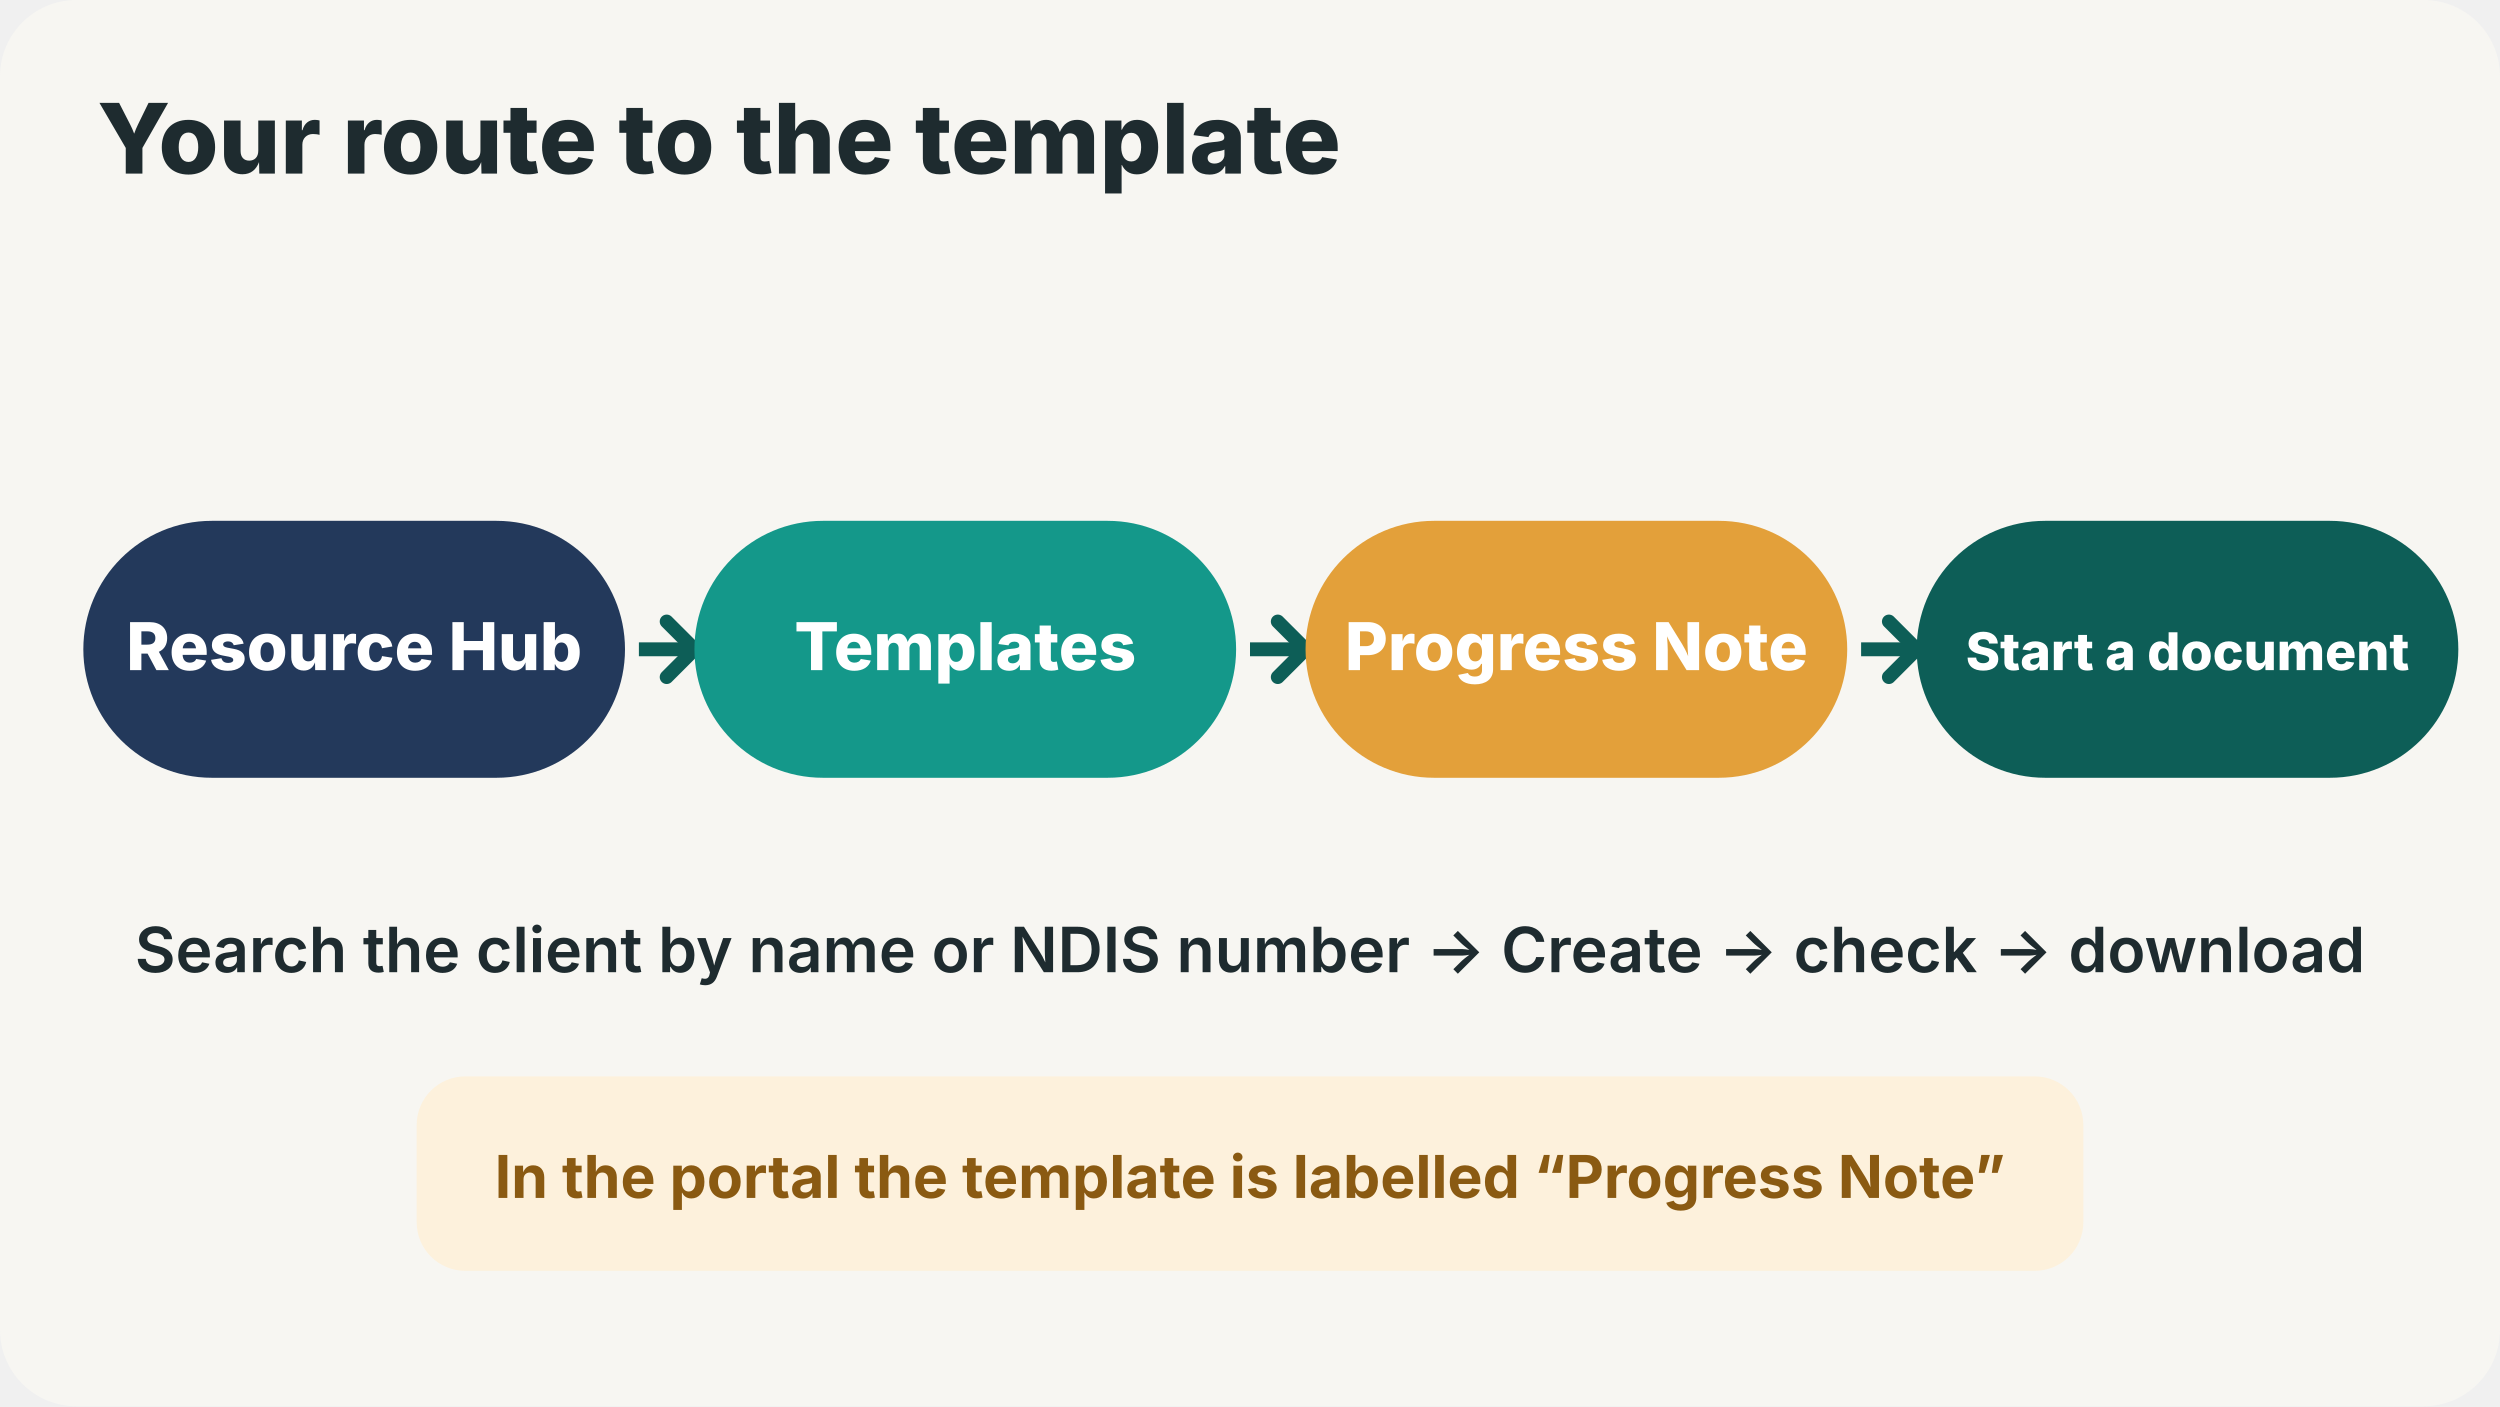
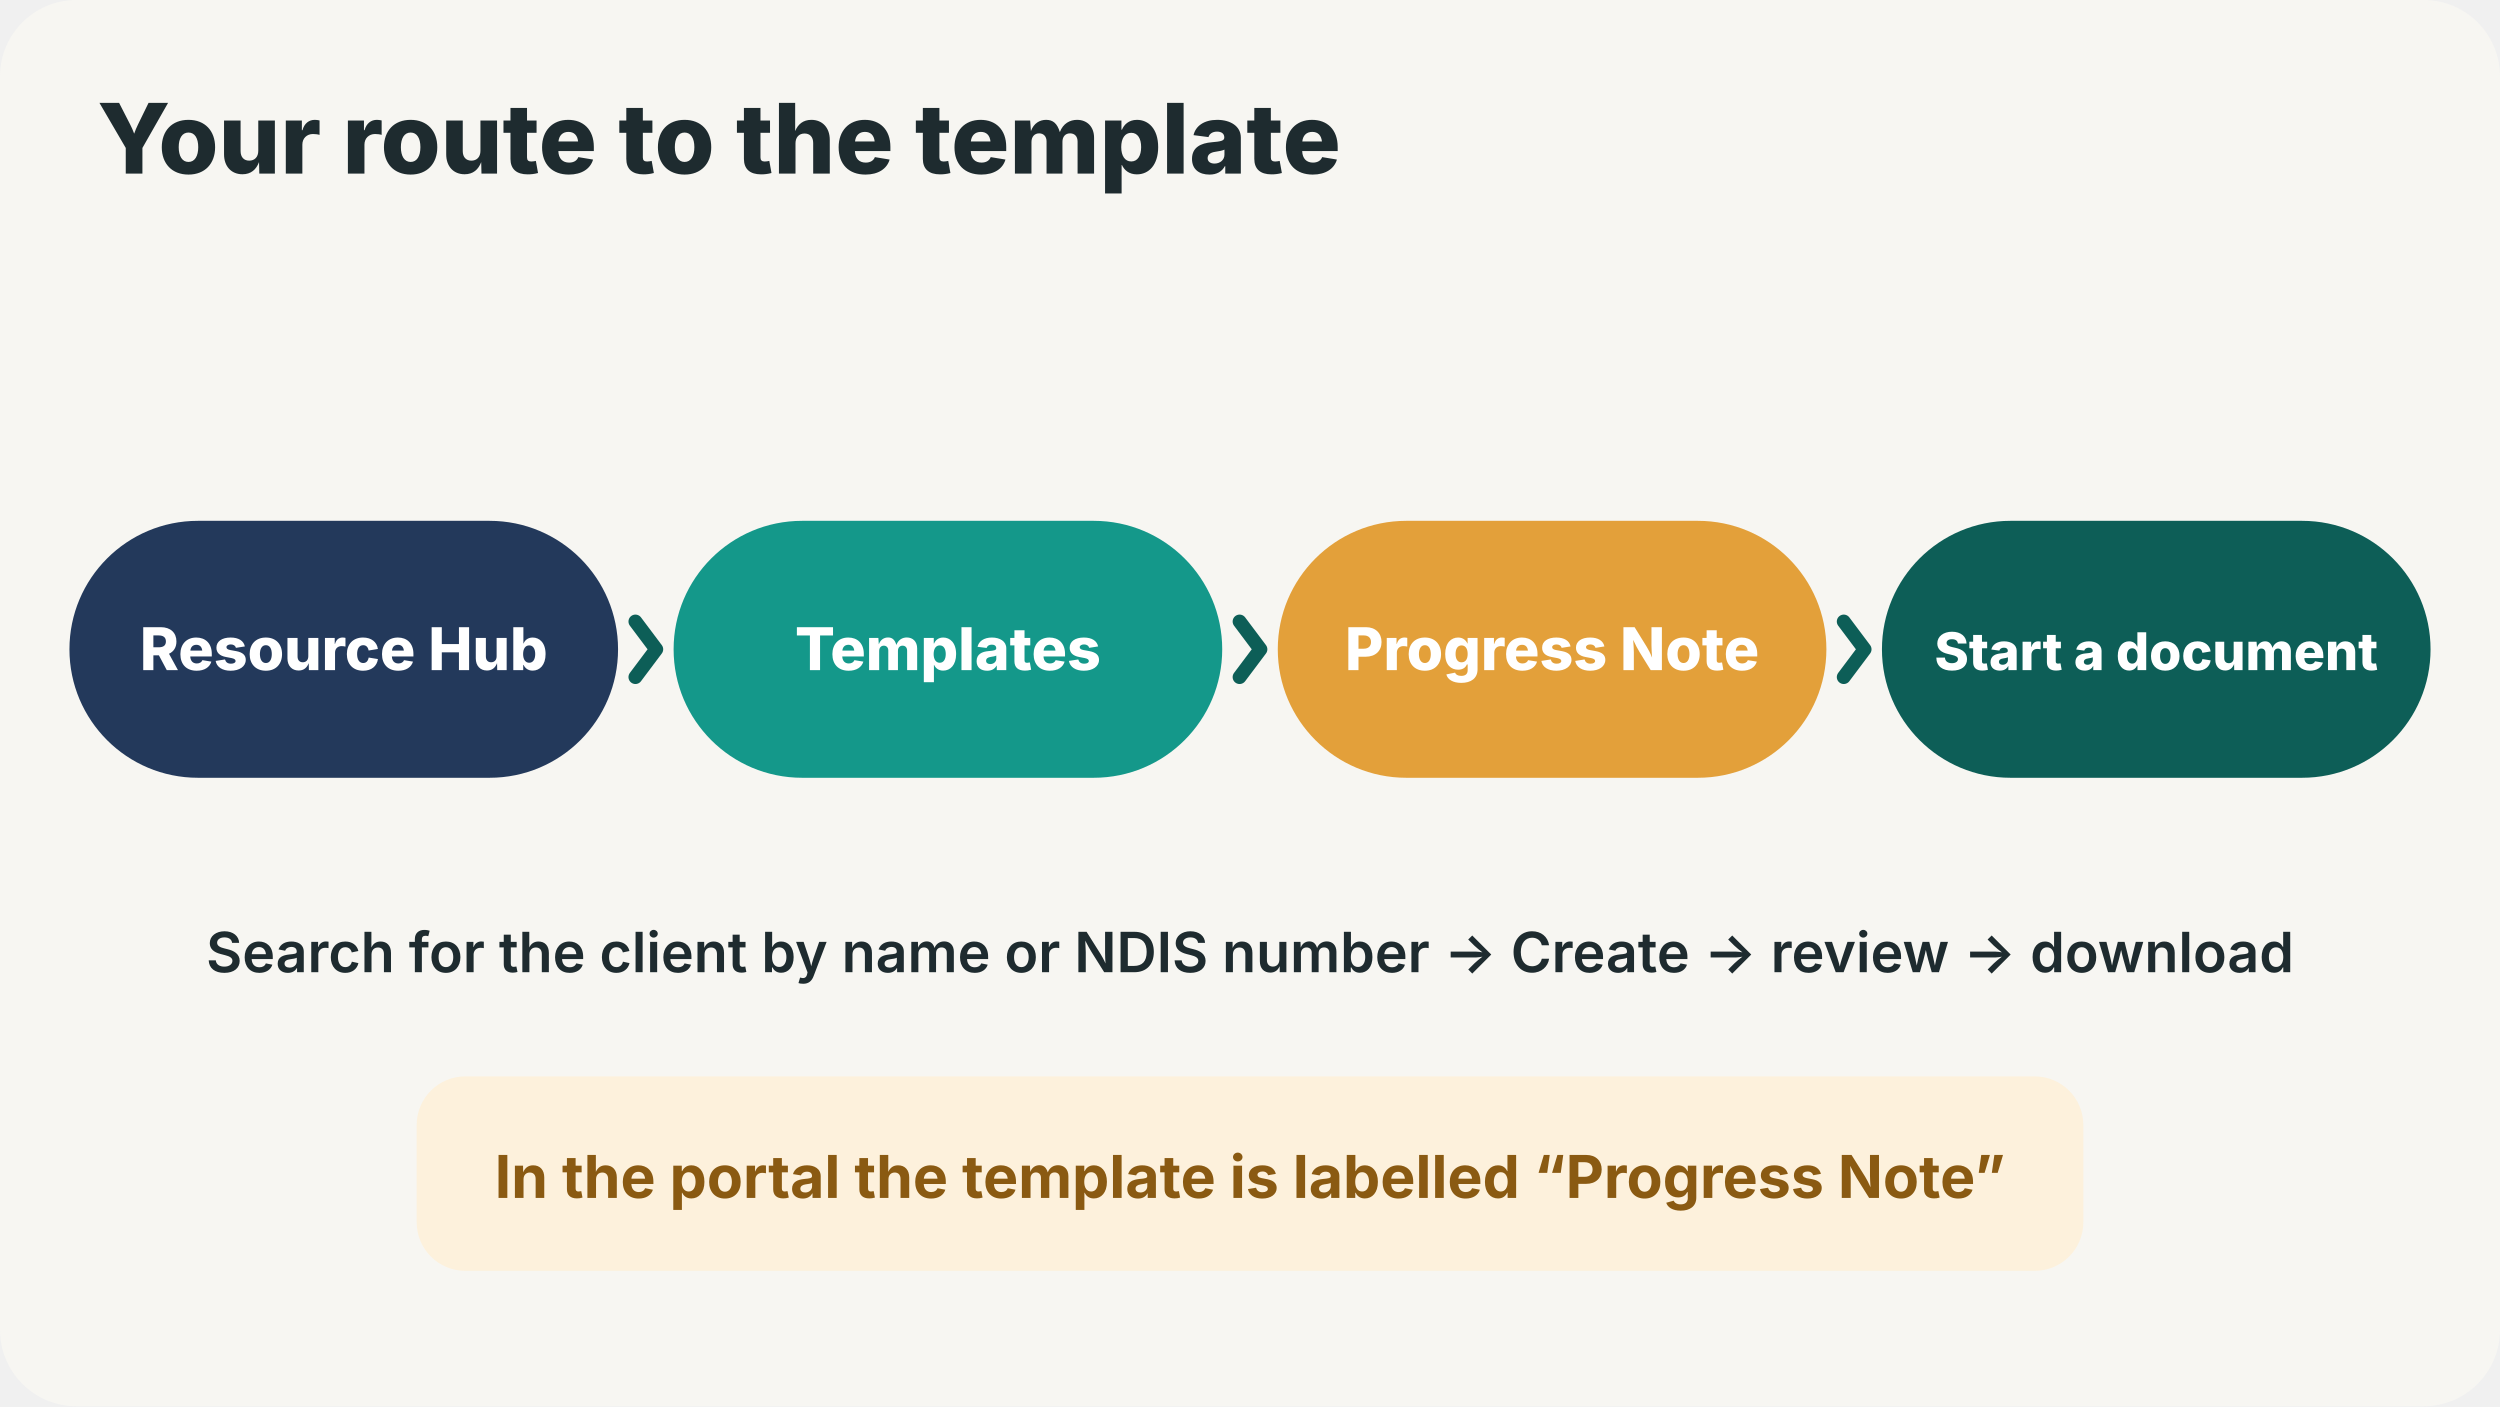
<svg xmlns="http://www.w3.org/2000/svg" viewBox="0 0 720 405" role="img" aria-labelledby="t" font-family="Inter, -apple-system, Segoe UI, Helvetica, Arial, sans-serif">
  <rect width="720" height="405" rx="22" fill="#F7F6F2" />
  <text x="28" y="50" font-size="28" font-weight="800" fill="#1E2B2F" text-anchor="start">Your route to the template</text>
-   <rect x="24" y="150" width="156" height="74" rx="37" fill="#23395B" stroke="#23395B" stroke-width="0" />
-   <text x="102" y="193" font-size="19" font-weight="800" fill="#fff" text-anchor="middle">Resource Hub</text>
-   <path d="M184 187 l14 0" stroke="#0D5E57" stroke-width="4" />
-   <path d="M192 179 l8 8 l-8 8" fill="none" stroke="#0D5E57" stroke-width="4" stroke-linecap="round" />
-   <rect x="200" y="150" width="156" height="74" rx="37" fill="#14988A" stroke="#14988A" stroke-width="0" />
-   <text x="278" y="193" font-size="19" font-weight="800" fill="#fff" text-anchor="middle">Templates</text>
-   <path d="M360 187 l14 0" stroke="#0D5E57" stroke-width="4" />
-   <path d="M368 179 l8 8 l-8 8" fill="none" stroke="#0D5E57" stroke-width="4" stroke-linecap="round" />
-   <rect x="376" y="150" width="156" height="74" rx="37" fill="#E3A03A" stroke="#E3A03A" stroke-width="0" />
-   <text x="454" y="193" font-size="19" font-weight="800" fill="#fff" text-anchor="middle">Progress Note</text>
-   <path d="M536 187 l14 0" stroke="#0D5E57" stroke-width="4" />
-   <path d="M544 179 l8 8 l-8 8" fill="none" stroke="#0D5E57" stroke-width="4" stroke-linecap="round" />
-   <rect x="552" y="150" width="156" height="74" rx="37" fill="#0D5E57" stroke="#0D5E57" stroke-width="0" />
-   <text x="630" y="193" font-size="15" font-weight="800" fill="#fff" text-anchor="middle">Start a document</text>
-   <text x="360" y="280" font-size="18" font-weight="600" fill="#1E2B2F" text-anchor="middle">Search the client by name or NDIS number → Create → check → download</text>
+   <rect x="20" y="150" width="158" height="74" rx="37" fill="#23395B" stroke="#23395B" stroke-width="0" />
+   <text x="99" y="193" font-size="17" font-weight="800" fill="#fff" text-anchor="middle">Resource Hub</text>
+   <path d="M183 179 l6 8 l-6 8" fill="none" stroke="#0D5E57" stroke-width="4" stroke-linecap="round" stroke-linejoin="round" />
+   <rect x="194" y="150" width="158" height="74" rx="37" fill="#14988A" stroke="#14988A" stroke-width="0" />
+   <text x="273" y="193" font-size="17" font-weight="800" fill="#fff" text-anchor="middle">Templates</text>
+   <path d="M357 179 l6 8 l-6 8" fill="none" stroke="#0D5E57" stroke-width="4" stroke-linecap="round" stroke-linejoin="round" />
+   <rect x="368" y="150" width="158" height="74" rx="37" fill="#E3A03A" stroke="#E3A03A" stroke-width="0" />
+   <text x="447" y="193" font-size="17" font-weight="800" fill="#fff" text-anchor="middle">Progress Note</text>
+   <path d="M531 179 l6 8 l-6 8" fill="none" stroke="#0D5E57" stroke-width="4" stroke-linecap="round" stroke-linejoin="round" />
+   <rect x="542" y="150" width="158" height="74" rx="37" fill="#0D5E57" stroke="#0D5E57" stroke-width="0" />
+   <text x="621" y="193" font-size="15" font-weight="800" fill="#fff" text-anchor="middle">Start a document</text>
+   <text x="360" y="280" font-size="16" font-weight="600" fill="#1E2B2F" text-anchor="middle">Search for the client by name or NDIS number → Create → review → download</text>
  <rect x="120" y="310" width="480" height="56" rx="14" fill="#FDF1DC" stroke="#FDF1DC" stroke-width="0" />
  <text x="360" y="345" font-size="17" font-weight="700" fill="#8A5A12" text-anchor="middle">In the portal the template is labelled “Progress Note”</text>
</svg>
